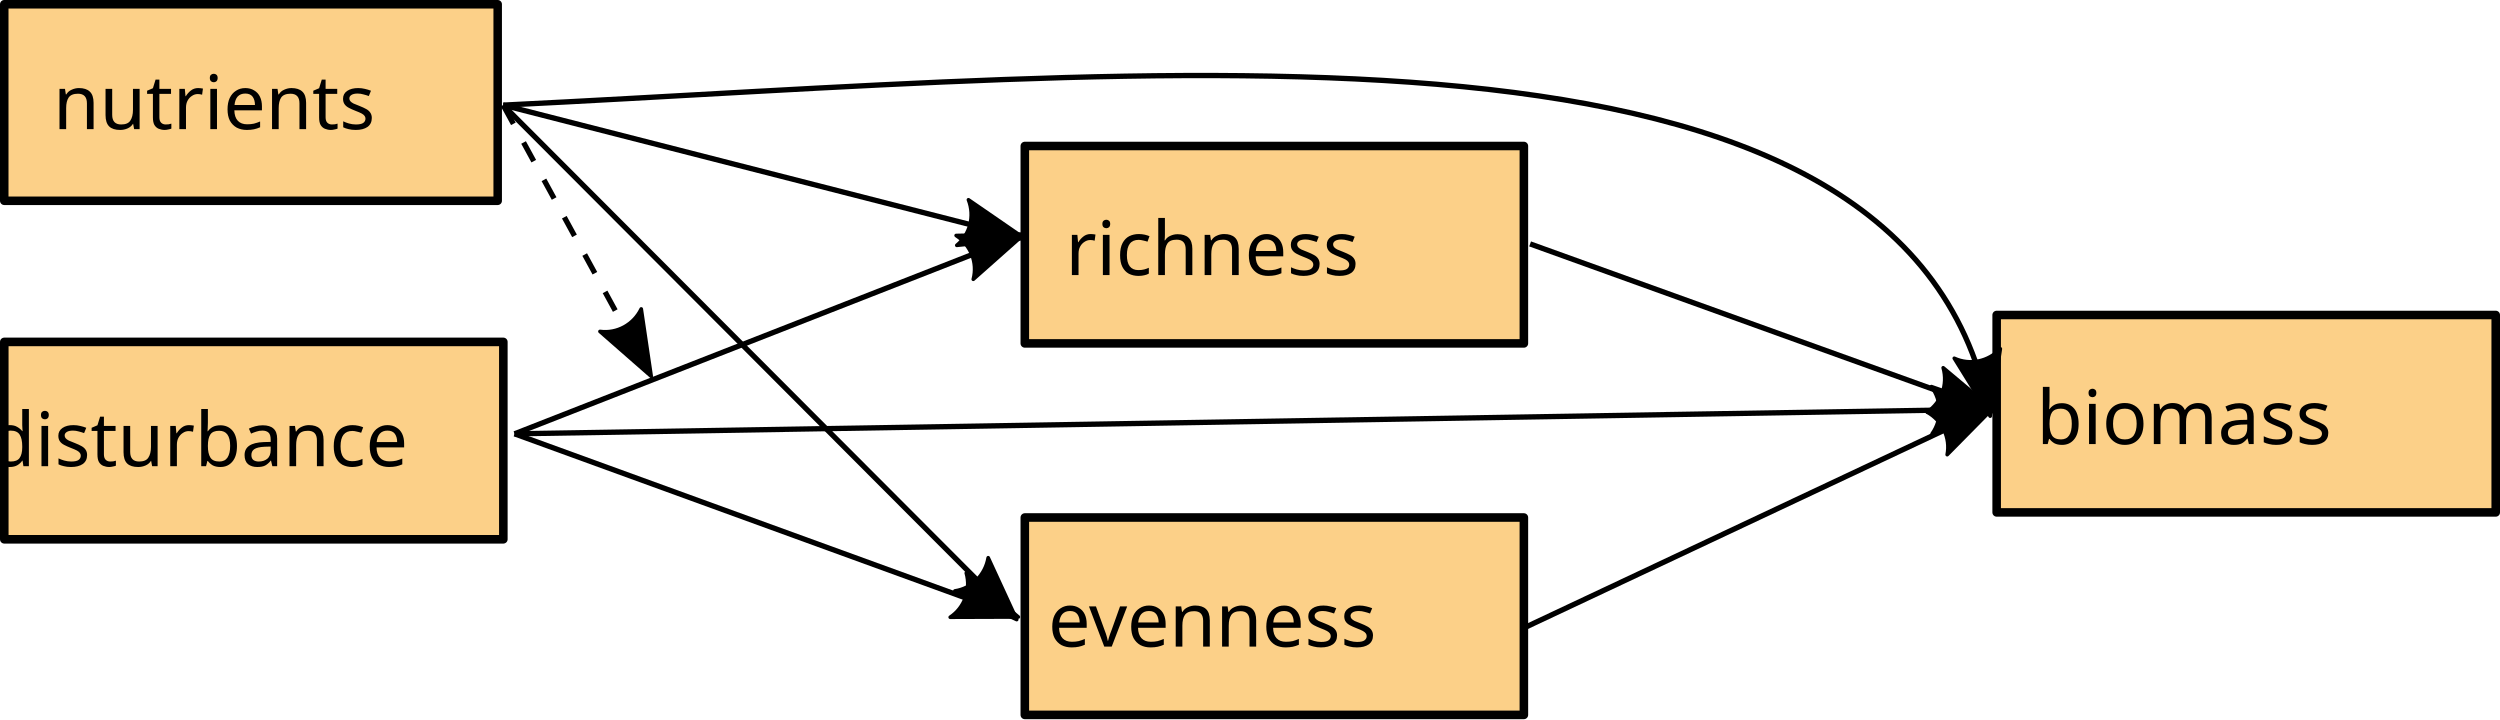
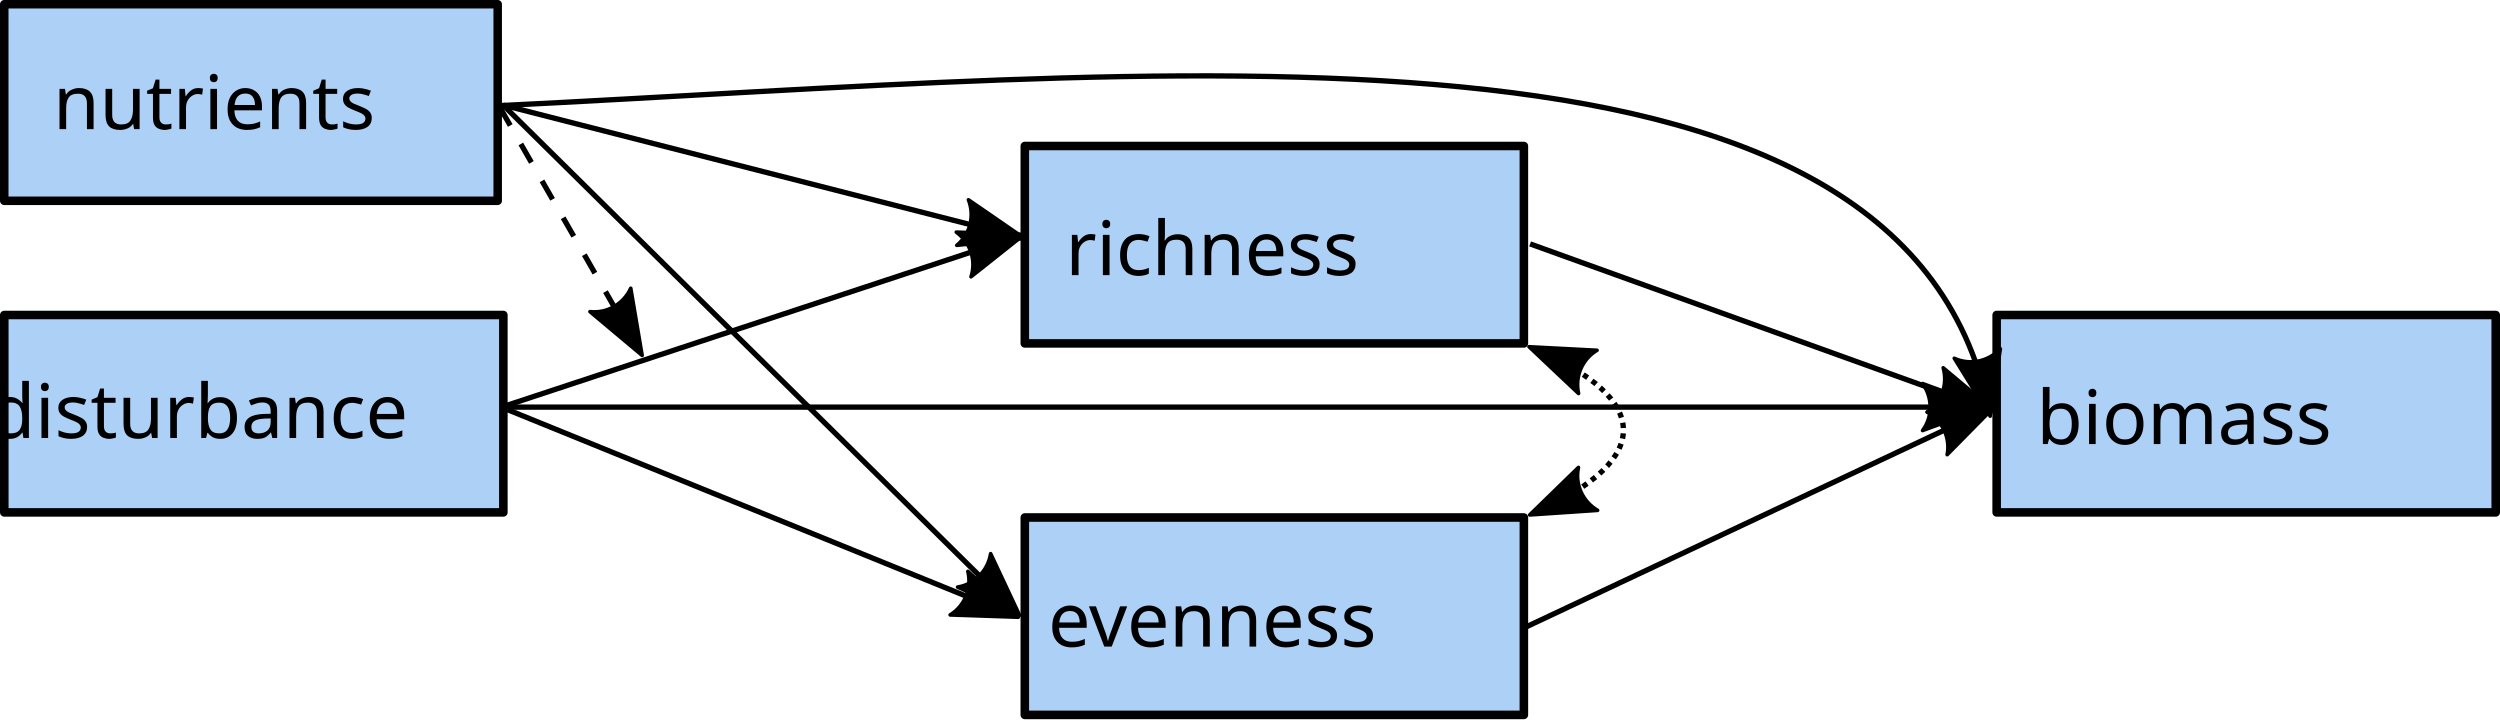
<svg xmlns="http://www.w3.org/2000/svg" xmlns:xlink="http://www.w3.org/1999/xlink" width="235.031mm" height="67.612mm" viewBox="0 0 235.031 67.612" version="1.1" id="svg20209">
  <defs id="defs20203">
-     <marker orient="auto" refY="0" refX="0" id="Arrow2Lend" style="overflow:visible">
-       <path id="path2173" style="fill:#000000;fill-opacity:1;fill-rule:evenodd;stroke:#000000;stroke-width:0.625;stroke-linejoin:round;stroke-opacity:1" d="M 8.719,4.034 -2.207,0.016 8.719,-4.002 c -1.745,2.372 -1.735,5.617 -6e-7,8.035 z" transform="matrix(-1.1,0,0,-1.1,-1.1,0)" />
-     </marker>
-     <marker orient="auto" refY="0" refX="0" id="marker2932" style="overflow:visible">
-       <path id="path2930" style="fill:#000000;fill-opacity:1;fill-rule:evenodd;stroke:#000000;stroke-width:0.625;stroke-linejoin:round;stroke-opacity:1" d="M 8.719,4.034 -2.207,0.016 8.719,-4.002 c -1.745,2.372 -1.735,5.617 -6e-7,8.035 z" transform="matrix(-1.1,0,0,-1.1,-1.1,0)" />
-     </marker>
-     <marker style="overflow:visible" id="marker3418" refX="0" refY="0" orient="auto">
-       <path transform="matrix(-1.1,0,0,-1.1,-1.1,0)" d="M 8.719,4.034 -2.207,0.016 8.719,-4.002 c -1.745,2.372 -1.735,5.617 -6e-7,8.035 z" style="fill:#000000;fill-opacity:1;fill-rule:evenodd;stroke:#000000;stroke-width:0.625;stroke-linejoin:round;stroke-opacity:1" id="path3416" />
-     </marker>
    <marker orient="auto" refY="0" refX="0" id="marker3922" style="overflow:visible">
      <path id="path3920" style="fill:#000000;fill-opacity:1;fill-rule:evenodd;stroke:#000000;stroke-width:0.625;stroke-linejoin:round;stroke-opacity:1" d="M 8.719,4.034 -2.207,0.016 8.719,-4.002 c -1.745,2.372 -1.735,5.617 -6e-7,8.035 z" transform="matrix(-1.1,0,0,-1.1,-1.1,0)" />
-     </marker>
-     <marker style="overflow:visible" id="marker4379" refX="0" refY="0" orient="auto">
-       <path transform="matrix(-1.1,0,0,-1.1,-1.1,0)" d="M 8.719,4.034 -2.207,0.016 8.719,-4.002 c -1.745,2.372 -1.735,5.617 -6e-7,8.035 z" style="fill:#000000;fill-opacity:1;fill-rule:evenodd;stroke:#000000;stroke-width:0.625;stroke-linejoin:round;stroke-opacity:1" id="path4377" />
-     </marker>
-     <marker orient="auto" refY="0" refX="0" id="marker10121" style="overflow:visible">
-       <path id="path10119" style="fill:#000000;fill-opacity:1;fill-rule:evenodd;stroke:#000000;stroke-width:0.625;stroke-linejoin:round;stroke-opacity:1" d="M 8.719,4.034 -2.207,0.016 8.719,-4.002 c -1.745,2.372 -1.735,5.617 -6e-7,8.035 z" transform="matrix(-1.1,0,0,-1.1,-1.1,0)" />
-     </marker>
-     <marker style="overflow:visible" id="marker12636" refX="0" refY="0" orient="auto">
-       <path transform="matrix(-1.1,0,0,-1.1,-1.1,0)" d="M 8.719,4.034 -2.207,0.016 8.719,-4.002 c -1.745,2.372 -1.735,5.617 -6e-7,8.035 z" style="fill:#000000;fill-opacity:1;fill-rule:evenodd;stroke:#000000;stroke-width:0.625;stroke-linejoin:round;stroke-opacity:1" id="path12634" />
    </marker>
    <marker orient="auto" refY="0" refX="0" id="marker13494" style="overflow:visible">
      <path id="path13492" style="fill:#000000;fill-opacity:1;fill-rule:evenodd;stroke:#000000;stroke-width:0.625;stroke-linejoin:round;stroke-opacity:1" d="M 8.719,4.034 -2.207,0.016 8.719,-4.002 c -1.745,2.372 -1.735,5.617 -6e-7,8.035 z" transform="matrix(-1.1,0,0,-1.1,-1.1,0)" />
    </marker>
    <marker orient="auto" refY="0" refX="0" id="marker19549" style="overflow:visible">
      <path id="path19547" style="fill:#000000;fill-opacity:1;fill-rule:evenodd;stroke:#000000;stroke-width:0.625;stroke-linejoin:round;stroke-opacity:1" d="M 8.719,4.034 -2.207,0.016 8.719,-4.002 c -1.745,2.372 -1.735,5.617 -6e-7,8.035 z" transform="matrix(-1.1,0,0,-1.1,-1.1,0)" />
    </marker>
+     <marker orient="auto" refY="0" refX="0" id="Arrow2Lend-3" style="overflow:visible">
+       <path id="path2173-6" style="fill:#000000;fill-opacity:1;fill-rule:evenodd;stroke:#000000;stroke-width:0.625;stroke-linejoin:round;stroke-opacity:1" d="M 8.719,4.034 -2.207,0.016 8.719,-4.002 c -1.745,2.372 -1.735,5.617 -6e-7,8.035 z" transform="matrix(-1.1,0,0,-1.1,-1.1,0)" />
+     </marker>
+     <marker orient="auto" refY="0" refX="0" id="marker2932-7" style="overflow:visible">
+       <path id="path2930-5" style="fill:#000000;fill-opacity:1;fill-rule:evenodd;stroke:#000000;stroke-width:0.625;stroke-linejoin:round;stroke-opacity:1" d="M 8.719,4.034 -2.207,0.016 8.719,-4.002 c -1.745,2.372 -1.735,5.617 -6e-7,8.035 z" transform="matrix(-1.1,0,0,-1.1,-1.1,0)" />
+     </marker>
+     <marker style="overflow:visible" id="marker3418-3" refX="0" refY="0" orient="auto">
+       <path transform="matrix(-1.1,0,0,-1.1,-1.1,0)" d="M 8.719,4.034 -2.207,0.016 8.719,-4.002 c -1.745,2.372 -1.735,5.617 -6e-7,8.035 z" style="fill:#000000;fill-opacity:1;fill-rule:evenodd;stroke:#000000;stroke-width:0.625;stroke-linejoin:round;stroke-opacity:1" id="path3416-5" />
+     </marker>
+     <marker orient="auto" refY="0" refX="0" id="marker3922-6" style="overflow:visible">
+       <path id="path3920-2" style="fill:#000000;fill-opacity:1;fill-rule:evenodd;stroke:#000000;stroke-width:0.625;stroke-linejoin:round;stroke-opacity:1" d="M 8.719,4.034 -2.207,0.016 8.719,-4.002 c -1.745,2.372 -1.735,5.617 -6e-7,8.035 z" transform="matrix(-1.1,0,0,-1.1,-1.1,0)" />
+     </marker>
+     <marker style="overflow:visible" id="marker4379-9" refX="0" refY="0" orient="auto">
+       <path transform="matrix(-1.1,0,0,-1.1,-1.1,0)" d="M 8.719,4.034 -2.207,0.016 8.719,-4.002 c -1.745,2.372 -1.735,5.617 -6e-7,8.035 z" style="fill:#000000;fill-opacity:1;fill-rule:evenodd;stroke:#000000;stroke-width:0.625;stroke-linejoin:round;stroke-opacity:1" id="path4377-1" />
+     </marker>
+     <marker orient="auto" refY="0" refX="0" id="marker10121-2" style="overflow:visible">
+       <path id="path10119-7" style="fill:#000000;fill-opacity:1;fill-rule:evenodd;stroke:#000000;stroke-width:0.625;stroke-linejoin:round;stroke-opacity:1" d="M 8.719,4.034 -2.207,0.016 8.719,-4.002 c -1.745,2.372 -1.735,5.617 -6e-7,8.035 z" transform="matrix(-1.1,0,0,-1.1,-1.1,0)" />
+     </marker>
+     <marker style="overflow:visible" id="marker12636-0" refX="0" refY="0" orient="auto">
+       <path transform="matrix(-1.1,0,0,-1.1,-1.1,0)" d="M 8.719,4.034 -2.207,0.016 8.719,-4.002 c -1.745,2.372 -1.735,5.617 -6e-7,8.035 z" style="fill:#000000;fill-opacity:1;fill-rule:evenodd;stroke:#000000;stroke-width:0.625;stroke-linejoin:round;stroke-opacity:1" id="path12634-9" />
+     </marker>
+     <marker orient="auto" refY="0" refX="0" id="marker13494-3" style="overflow:visible">
+       <path id="path13492-6" style="fill:#000000;fill-opacity:1;fill-rule:evenodd;stroke:#000000;stroke-width:0.625;stroke-linejoin:round;stroke-opacity:1" d="M 8.719,4.034 -2.207,0.016 8.719,-4.002 c -1.745,2.372 -1.735,5.617 -6e-7,8.035 z" transform="matrix(-1.1,0,0,-1.1,-1.1,0)" />
+     </marker>
+     <marker orient="auto" refY="0" refX="0" id="Arrow2Lstart" style="overflow:visible">
+       <path id="path1060" style="fill:#000000;fill-opacity:1;fill-rule:evenodd;stroke:#000000;stroke-width:0.625;stroke-linejoin:round;stroke-opacity:1" d="M 8.719,4.034 -2.207,0.016 8.719,-4.002 c -1.745,2.372 -1.735,5.617 -6e-7,8.035 z" transform="matrix(1.1,0,0,1.1,1.1,0)" />
+     </marker>
+     <marker style="overflow:visible" id="marker944" refX="0" refY="0" orient="auto">
+       <path transform="matrix(-1.1,0,0,-1.1,-1.1,0)" d="M 8.719,4.034 -2.207,0.016 8.719,-4.002 c -1.745,2.372 -1.735,5.617 -6e-7,8.035 z" style="fill:#000000;fill-opacity:1;fill-rule:evenodd;stroke:#000000;stroke-width:0.625;stroke-linejoin:round;stroke-opacity:1" id="path942" />
+     </marker>
  </defs>
-   <g id="layer1" transform="translate(-3.436735,-179.2832)">
-     <rect style="fill:#fcd088;fill-opacity:1;stroke:#000000;stroke-width:0.805;stroke-linecap:round;stroke-linejoin:round;stroke-miterlimit:10;stroke-dasharray:none;stroke-dashoffset:0;stroke-opacity:1;paint-order:normal" id="rect2098" width="46.918" height="18.558" x="191.148" y="208.897" />
-     <rect style="fill:#fcd088;fill-opacity:1;stroke:#000000;stroke-width:0.805;stroke-linecap:round;stroke-linejoin:round;stroke-miterlimit:10;stroke-dasharray:none;stroke-dashoffset:0;stroke-opacity:1;paint-order:normal" id="rect821" width="46.918" height="18.558" x="3.839" y="211.426" />
-     <rect y="179.683" x="3.836" height="18.477" width="46.39" id="rect2934" style="fill:#fcd088;fill-opacity:1;stroke:#000000;stroke-width:0.799;stroke-linecap:round;stroke-linejoin:round;stroke-miterlimit:10;stroke-dasharray:none;stroke-dashoffset:0;stroke-opacity:1;paint-order:normal" />
-     <flowRoot transform="matrix(53.98991,0,0,53.98991,-2271.717,-3346.669)" xml:space="preserve" style="font-style:normal;font-variant:normal;font-weight:normal;font-stretch:normal;font-size:7.056px;line-height:1.25;font-family:sans-serif;-inkscape-font-specification:'sans-serif, Normal';font-variant-ligatures:normal;font-variant-caps:normal;font-variant-numeric:normal;font-feature-settings:normal;text-align:center;letter-spacing:0px;word-spacing:0px;writing-mode:lr-tb;text-anchor:middle;fill:#000000;fill-opacity:1;stroke:none;stroke-width:0.265" id="flowRoot2968">
-       <flowRegion id="flowRegion2970" style="text-align:center;text-anchor:middle">
-         <use x="0" y="0" xlink:href="#rect821" id="use2972" width="100%" height="100%" transform="matrix(0.01852198,0,0,0.01852198,42.0767,61.98693)" />
+   <g id="layer1" transform="translate(20.34082,-92.51488)">
+     <rect style="fill:#add1f6;fill-opacity:1;stroke:#000000;stroke-width:0.805;stroke-linecap:round;stroke-linejoin:round;stroke-miterlimit:10;stroke-dasharray:none;stroke-dashoffset:0;stroke-opacity:1;paint-order:normal" id="rect2098-0" width="46.918" height="18.558" x="167.37" y="122.129" />
+     <rect style="fill:#add1f6;fill-opacity:1;stroke:#000000;stroke-width:0.805;stroke-linecap:round;stroke-linejoin:round;stroke-miterlimit:10;stroke-dasharray:none;stroke-dashoffset:0;stroke-opacity:1;paint-order:normal" id="rect821-6" width="46.918" height="18.558" x="-19.938" y="122.129" />
+     <rect y="92.914" x="-19.941" height="18.477" width="46.39" id="rect2934-2" style="fill:#add1f6;fill-opacity:1;stroke:#000000;stroke-width:0.799;stroke-linecap:round;stroke-linejoin:round;stroke-miterlimit:10;stroke-dasharray:none;stroke-dashoffset:0;stroke-opacity:1;paint-order:normal" />
+     <flowRoot transform="matrix(53.98991,0,0,53.98991,-2271.717,-3346.669)" xml:space="preserve" style="font-style:normal;font-variant:normal;font-weight:normal;font-stretch:normal;font-size:7.056px;line-height:1.25;font-family:sans-serif;-inkscape-font-specification:'sans-serif, Normal';font-variant-ligatures:normal;font-variant-caps:normal;font-variant-numeric:normal;font-feature-settings:normal;text-align:center;letter-spacing:0px;word-spacing:0px;writing-mode:lr-tb;text-anchor:middle;fill:#000000;fill-opacity:1;stroke:none;stroke-width:0.265" id="flowRoot2968-6">
+       <flowRegion id="flowRegion2970-1" style="text-align:center;text-anchor:middle">
+         <use x="0" y="0" xlink:href="#rect821-6" id="use2972-8" width="100%" height="100%" transform="matrix(0.01852198,0,0,0.01852198,42.0767,61.98693)" />
      </flowRegion>
-       <flowPara id="flowPara2974">above-ground biomass</flowPara>
+       <flowPara id="flowPara2974-7">above-ground biomass</flowPara>
    </flowRoot>
-     <flowRoot transform="matrix(53.98991,0,0,53.98991,-2271.717,-3346.669)" xml:space="preserve" style="font-style:normal;font-variant:normal;font-weight:normal;font-stretch:normal;font-size:7.056px;line-height:1.25;font-family:sans-serif;-inkscape-font-specification:'sans-serif, Normal';font-variant-ligatures:normal;font-variant-caps:normal;font-variant-numeric:normal;font-feature-settings:normal;text-align:center;letter-spacing:0px;word-spacing:0px;writing-mode:lr-tb;text-anchor:middle;fill:#000000;fill-opacity:1;stroke:none;stroke-width:0.265" id="flowRoot4166">
-       <flowRegion id="flowRegion4168" style="text-align:center;text-anchor:middle">
-         <use x="0" y="0" xlink:href="#rect2934" id="use4170" width="100%" height="100%" transform="matrix(0.01852198,0,0,0.01852198,42.0767,61.98693)" />
+     <flowRoot transform="matrix(53.98991,0,0,53.98991,-2271.717,-3346.669)" xml:space="preserve" style="font-style:normal;font-variant:normal;font-weight:normal;font-stretch:normal;font-size:7.056px;line-height:1.25;font-family:sans-serif;-inkscape-font-specification:'sans-serif, Normal';font-variant-ligatures:normal;font-variant-caps:normal;font-variant-numeric:normal;font-feature-settings:normal;text-align:center;letter-spacing:0px;word-spacing:0px;writing-mode:lr-tb;text-anchor:middle;fill:#000000;fill-opacity:1;stroke:none;stroke-width:0.265" id="flowRoot4166-9">
+       <flowRegion id="flowRegion4168-2" style="text-align:center;text-anchor:middle">
+         <use x="0" y="0" xlink:href="#rect2934-2" id="use4170-0" width="100%" height="100%" transform="matrix(0.01852198,0,0,0.01852198,42.0767,61.98693)" />
      </flowRegion>
-       <flowPara id="flowPara4172">functional group</flowPara>
+       <flowPara id="flowPara4172-2">functional group</flowPara>
    </flowRoot>
-     <text xml:space="preserve" style="font-style:normal;font-variant:normal;font-weight:normal;font-stretch:normal;font-size:7.056px;line-height:1.25;font-family:sans-serif;-inkscape-font-specification:'sans-serif, Normal';font-variant-ligatures:normal;font-variant-caps:normal;font-variant-numeric:normal;font-feature-settings:normal;text-align:center;letter-spacing:0px;word-spacing:0px;writing-mode:lr-tb;text-anchor:middle;fill:#000000;fill-opacity:1;stroke:none;stroke-width:0.265" x="26.681" y="223.111" id="text2082">
-       <tspan id="tspan2080" x="26.681" y="223.111" style="stroke-width:0.265">disturbance</tspan>
+     <text xml:space="preserve" style="font-style:normal;font-variant:normal;font-weight:normal;font-stretch:normal;font-size:7.056px;line-height:1.25;font-family:sans-serif;-inkscape-font-specification:'sans-serif, Normal';font-variant-ligatures:normal;font-variant-caps:normal;font-variant-numeric:normal;font-feature-settings:normal;text-align:center;letter-spacing:0px;word-spacing:0px;writing-mode:lr-tb;text-anchor:middle;fill:#000000;fill-opacity:1;stroke:none;stroke-width:0.265" x="2.903" y="133.697" id="text2082-3">
+       <tspan id="tspan2080-7" x="2.903" y="133.697" style="stroke-width:0.265">disturbance</tspan>
    </text>
-     <text id="text2086" y="191.422" x="28.157" style="font-style:normal;font-variant:normal;font-weight:normal;font-stretch:normal;font-size:7.056px;line-height:1.25;font-family:sans-serif;-inkscape-font-specification:'sans-serif, Normal';font-variant-ligatures:normal;font-variant-caps:normal;font-variant-numeric:normal;font-feature-settings:normal;text-align:center;letter-spacing:0px;word-spacing:0px;writing-mode:lr-tb;text-anchor:middle;fill:#000000;fill-opacity:1;stroke:none;stroke-width:0.265" xml:space="preserve">
-       <tspan style="stroke-width:0.265" y="191.422" x="28.157" id="tspan2084">nutrients</tspan>
+     <text id="text2086-5" y="104.654" x="4.38" style="font-style:normal;font-variant:normal;font-weight:normal;font-stretch:normal;font-size:7.056px;line-height:1.25;font-family:sans-serif;-inkscape-font-specification:'sans-serif, Normal';font-variant-ligatures:normal;font-variant-caps:normal;font-variant-numeric:normal;font-feature-settings:normal;text-align:center;letter-spacing:0px;word-spacing:0px;writing-mode:lr-tb;text-anchor:middle;fill:#000000;fill-opacity:1;stroke:none;stroke-width:0.265" xml:space="preserve">
+       <tspan style="stroke-width:0.265" y="104.654" x="4.38" id="tspan2084-9">nutrients</tspan>
    </text>
-     <text id="text2090" y="221.032" x="213.356" style="font-style:normal;font-variant:normal;font-weight:normal;font-stretch:normal;font-size:7.056px;line-height:1.25;font-family:sans-serif;-inkscape-font-specification:'sans-serif, Normal';font-variant-ligatures:normal;font-variant-caps:normal;font-variant-numeric:normal;font-feature-settings:normal;text-align:center;letter-spacing:0px;word-spacing:0px;writing-mode:lr-tb;text-anchor:middle;fill:#000000;fill-opacity:1;stroke:none;stroke-width:0.265" xml:space="preserve">
-       <tspan style="stroke-width:0.265" y="221.032" x="213.356" id="tspan2088">biomass</tspan>
+     <text id="text2090-2" y="134.264" x="189.578" style="font-style:normal;font-variant:normal;font-weight:normal;font-stretch:normal;font-size:7.056px;line-height:1.25;font-family:sans-serif;-inkscape-font-specification:'sans-serif, Normal';font-variant-ligatures:normal;font-variant-caps:normal;font-variant-numeric:normal;font-feature-settings:normal;text-align:center;letter-spacing:0px;word-spacing:0px;writing-mode:lr-tb;text-anchor:middle;fill:#000000;fill-opacity:1;stroke:none;stroke-width:0.265" xml:space="preserve">
+       <tspan style="stroke-width:0.265" y="134.264" x="189.578" id="tspan2088-2">biomass</tspan>
    </text>
-     <rect y="193.01" x="99.782" height="18.558" width="46.918" id="rect2100" style="fill:#fcd088;fill-opacity:1;stroke:#000000;stroke-width:0.805;stroke-linecap:round;stroke-linejoin:round;stroke-miterlimit:10;stroke-dasharray:none;stroke-dashoffset:0;stroke-opacity:1;paint-order:normal" />
-     <text xml:space="preserve" style="font-style:normal;font-variant:normal;font-weight:normal;font-stretch:normal;font-size:7.056px;line-height:1.25;font-family:sans-serif;-inkscape-font-specification:'sans-serif, Normal';font-variant-ligatures:normal;font-variant-caps:normal;font-variant-numeric:normal;font-feature-settings:normal;text-align:center;letter-spacing:0px;word-spacing:0px;writing-mode:lr-tb;text-anchor:middle;fill:#000000;fill-opacity:1;stroke:none;stroke-width:0.265" x="121.99" y="205.145" id="text2104">
-       <tspan id="tspan2102" x="121.99" y="205.145" style="stroke-width:0.265">richness</tspan>
+     <rect y="106.242" x="76.004" height="18.558" width="46.918" id="rect2100-8" style="fill:#add1f6;fill-opacity:1;stroke:#000000;stroke-width:0.805;stroke-linecap:round;stroke-linejoin:round;stroke-miterlimit:10;stroke-dasharray:none;stroke-dashoffset:0;stroke-opacity:1;paint-order:normal" />
+     <text xml:space="preserve" style="font-style:normal;font-variant:normal;font-weight:normal;font-stretch:normal;font-size:7.056px;line-height:1.25;font-family:sans-serif;-inkscape-font-specification:'sans-serif, Normal';font-variant-ligatures:normal;font-variant-caps:normal;font-variant-numeric:normal;font-feature-settings:normal;text-align:center;letter-spacing:0px;word-spacing:0px;writing-mode:lr-tb;text-anchor:middle;fill:#000000;fill-opacity:1;stroke:none;stroke-width:0.265" x="98.212" y="118.377" id="text2104-9">
+       <tspan id="tspan2102-7" x="98.212" y="118.377" style="stroke-width:0.265">richness</tspan>
    </text>
-     <rect style="fill:#fcd088;fill-opacity:1;stroke:#000000;stroke-width:0.805;stroke-linecap:round;stroke-linejoin:round;stroke-miterlimit:10;stroke-dasharray:none;stroke-dashoffset:0;stroke-opacity:1;paint-order:normal" id="rect2106" width="46.918" height="18.558" x="99.782" y="227.935" />
-     <text id="text2110" y="240.07" x="121.99" style="font-style:normal;font-variant:normal;font-weight:normal;font-stretch:normal;font-size:7.056px;line-height:1.25;font-family:sans-serif;-inkscape-font-specification:'sans-serif, Normal';font-variant-ligatures:normal;font-variant-caps:normal;font-variant-numeric:normal;font-feature-settings:normal;text-align:center;letter-spacing:0px;word-spacing:0px;writing-mode:lr-tb;text-anchor:middle;fill:#000000;fill-opacity:1;stroke:none;stroke-width:0.265" xml:space="preserve">
-       <tspan style="stroke-width:0.265" y="240.07" x="121.99" id="tspan2108">evenness</tspan>
+     <rect style="fill:#add1f6;fill-opacity:1;stroke:#000000;stroke-width:0.805;stroke-linecap:round;stroke-linejoin:round;stroke-miterlimit:10;stroke-dasharray:none;stroke-dashoffset:0;stroke-opacity:1;paint-order:normal" id="rect2106-3" width="46.918" height="18.558" x="76.004" y="141.166" />
+     <text id="text2110-6" y="153.302" x="98.212" style="font-style:normal;font-variant:normal;font-weight:normal;font-stretch:normal;font-size:7.056px;line-height:1.25;font-family:sans-serif;-inkscape-font-specification:'sans-serif, Normal';font-variant-ligatures:normal;font-variant-caps:normal;font-variant-numeric:normal;font-feature-settings:normal;text-align:center;letter-spacing:0px;word-spacing:0px;writing-mode:lr-tb;text-anchor:middle;fill:#000000;fill-opacity:1;stroke:none;stroke-width:0.265" xml:space="preserve">
+       <tspan style="stroke-width:0.265" y="153.302" x="98.212" id="tspan2108-1">evenness</tspan>
    </text>
-     <path style="fill:none;stroke:#000000;stroke-width:0.5;stroke-linecap:butt;stroke-linejoin:miter;stroke-miterlimit:4;stroke-dasharray:none;stroke-opacity:1;marker-end:url(#Arrow2Lend)" d="m 50.743,189.167 48.368,12.372" id="path2150" />
-     <path style="fill:none;stroke:#000000;stroke-width:0.5;stroke-linecap:butt;stroke-linejoin:miter;stroke-miterlimit:4;stroke-dasharray:none;stroke-opacity:1;marker-end:url(#marker2932)" d="m 51.813,220.067 47.299,-18.528" id="path2928" />
-     <path id="path3414" d="m 147.285,202.214 43.112,15.545" style="fill:none;stroke:#000000;stroke-width:0.5;stroke-linecap:butt;stroke-linejoin:miter;stroke-miterlimit:4;stroke-dasharray:none;stroke-opacity:1;marker-end:url(#marker3418)" />
-     <path style="fill:none;stroke:#000000;stroke-width:0.5;stroke-linecap:butt;stroke-linejoin:miter;stroke-miterlimit:4;stroke-dasharray:none;stroke-opacity:1;marker-end:url(#marker3922)" d="m 146.718,238.311 43.679,-20.552" id="path3918" />
-     <path id="path4375" d="m 50.743,189.167 47.801,47.901" style="fill:none;stroke:#000000;stroke-width:0.5;stroke-linecap:butt;stroke-linejoin:miter;stroke-miterlimit:4;stroke-dasharray:none;stroke-opacity:1;marker-end:url(#marker4379)" />
-     <path style="fill:none;stroke:#000000;stroke-width:0.5;stroke-linecap:butt;stroke-linejoin:miter;stroke-miterlimit:4;stroke-dasharray:none;stroke-opacity:1;marker-end:url(#marker10121)" d="M 50.743,189.167 C 113.325,186.102 182.222,178.075 190.397,217.758" id="path10117" />
-     <path id="path12632" d="m 51.813,220.067 46.732,17.002" style="fill:none;stroke:#000000;stroke-width:0.5;stroke-linecap:butt;stroke-linejoin:miter;stroke-miterlimit:4;stroke-dasharray:none;stroke-opacity:1;marker-end:url(#marker12636)" />
-     <path style="fill:none;stroke:#000000;stroke-width:0.5;stroke-linecap:butt;stroke-linejoin:miter;stroke-miterlimit:4;stroke-dasharray:none;stroke-opacity:1;marker-end:url(#marker13494)" d="M 51.813,220.067 190.397,217.758" id="path13490" />
-     <path style="fill:none;stroke:#000000;stroke-width:0.5;stroke-linecap:butt;stroke-linejoin:miter;stroke-miterlimit:4;stroke-dasharray:2, 2;stroke-dashoffset:0;stroke-opacity:1;marker-end:url(#marker19549)" d="m 50.743,189.167 13.59,24.916" id="path19545" />
+     <path style="fill:none;stroke:#000000;stroke-width:0.5;stroke-linecap:butt;stroke-linejoin:miter;stroke-miterlimit:4;stroke-dasharray:none;stroke-opacity:1;marker-end:url(#Arrow2Lend-3)" d="m 26.966,102.399 48.368,12.372" id="path2150-2" />
+     <path style="fill:none;stroke:#000000;stroke-width:0.5;stroke-linecap:butt;stroke-linejoin:miter;stroke-miterlimit:4;stroke-dasharray:none;stroke-opacity:1;marker-end:url(#marker2932-7)" d="M 27.3,130.626 75.334,114.77" id="path2928-9" />
+     <path id="path3414-3" d="m 123.507,115.446 43.112,15.545" style="fill:none;stroke:#000000;stroke-width:0.5;stroke-linecap:butt;stroke-linejoin:miter;stroke-miterlimit:4;stroke-dasharray:none;stroke-opacity:1;marker-end:url(#marker3418-3)" />
+     <path style="fill:none;stroke:#000000;stroke-width:0.5;stroke-linecap:butt;stroke-linejoin:miter;stroke-miterlimit:4;stroke-dasharray:none;stroke-opacity:1;marker-end:url(#marker3922-6)" d="m 122.94,151.542 43.679,-20.552" id="path3918-1" />
+     <path id="path4375-9" d="m 26.966,102.399 48.068,47.501" style="fill:none;stroke:#000000;stroke-width:0.5;stroke-linecap:butt;stroke-linejoin:miter;stroke-miterlimit:4;stroke-dasharray:none;stroke-opacity:1;marker-end:url(#marker4379-9)" />
+     <path style="fill:none;stroke:#000000;stroke-width:0.5;stroke-linecap:butt;stroke-linejoin:miter;stroke-miterlimit:4;stroke-dasharray:none;stroke-opacity:1;marker-end:url(#marker10121-2)" d="M 26.635,102.446 C 89.217,99.381 158.445,91.306 166.619,130.99" id="path10117-4" />
+     <path id="path12632-7" d="m 27.367,131.026 47.4,19.274" style="fill:none;stroke:#000000;stroke-width:0.5;stroke-linecap:butt;stroke-linejoin:miter;stroke-miterlimit:4;stroke-dasharray:none;stroke-opacity:1;marker-end:url(#marker12636-0)" />
+     <path style="fill:none;stroke:#000000;stroke-width:0.5;stroke-linecap:butt;stroke-linejoin:miter;stroke-miterlimit:4;stroke-dasharray:none;stroke-opacity:1;marker-end:url(#marker13494-3)" d="M 27.166,130.79 H 165.75" id="path13490-8" />
+     <path id="path63" d="m 124.068,140.647 c 11.129,-4.965 10.782,-10.645 -0.047,-15.28" style="fill:none;stroke:#000000;stroke-width:0.5;stroke-linecap:butt;stroke-linejoin:miter;stroke-miterlimit:4;stroke-dasharray:0.5, 0.5;stroke-dashoffset:0;stroke-opacity:1;marker-start:url(#Arrow2Lstart);marker-end:url(#marker944)" />
+     <path id="path776" d="m 26.635,102.579 13.056,22.778" style="fill:none;stroke:#000000;stroke-width:0.5;stroke-linecap:butt;stroke-linejoin:miter;stroke-miterlimit:4;stroke-dasharray:2, 2;stroke-dashoffset:0;stroke-opacity:1;marker-end:url(#marker19549)" />
  </g>
</svg>
